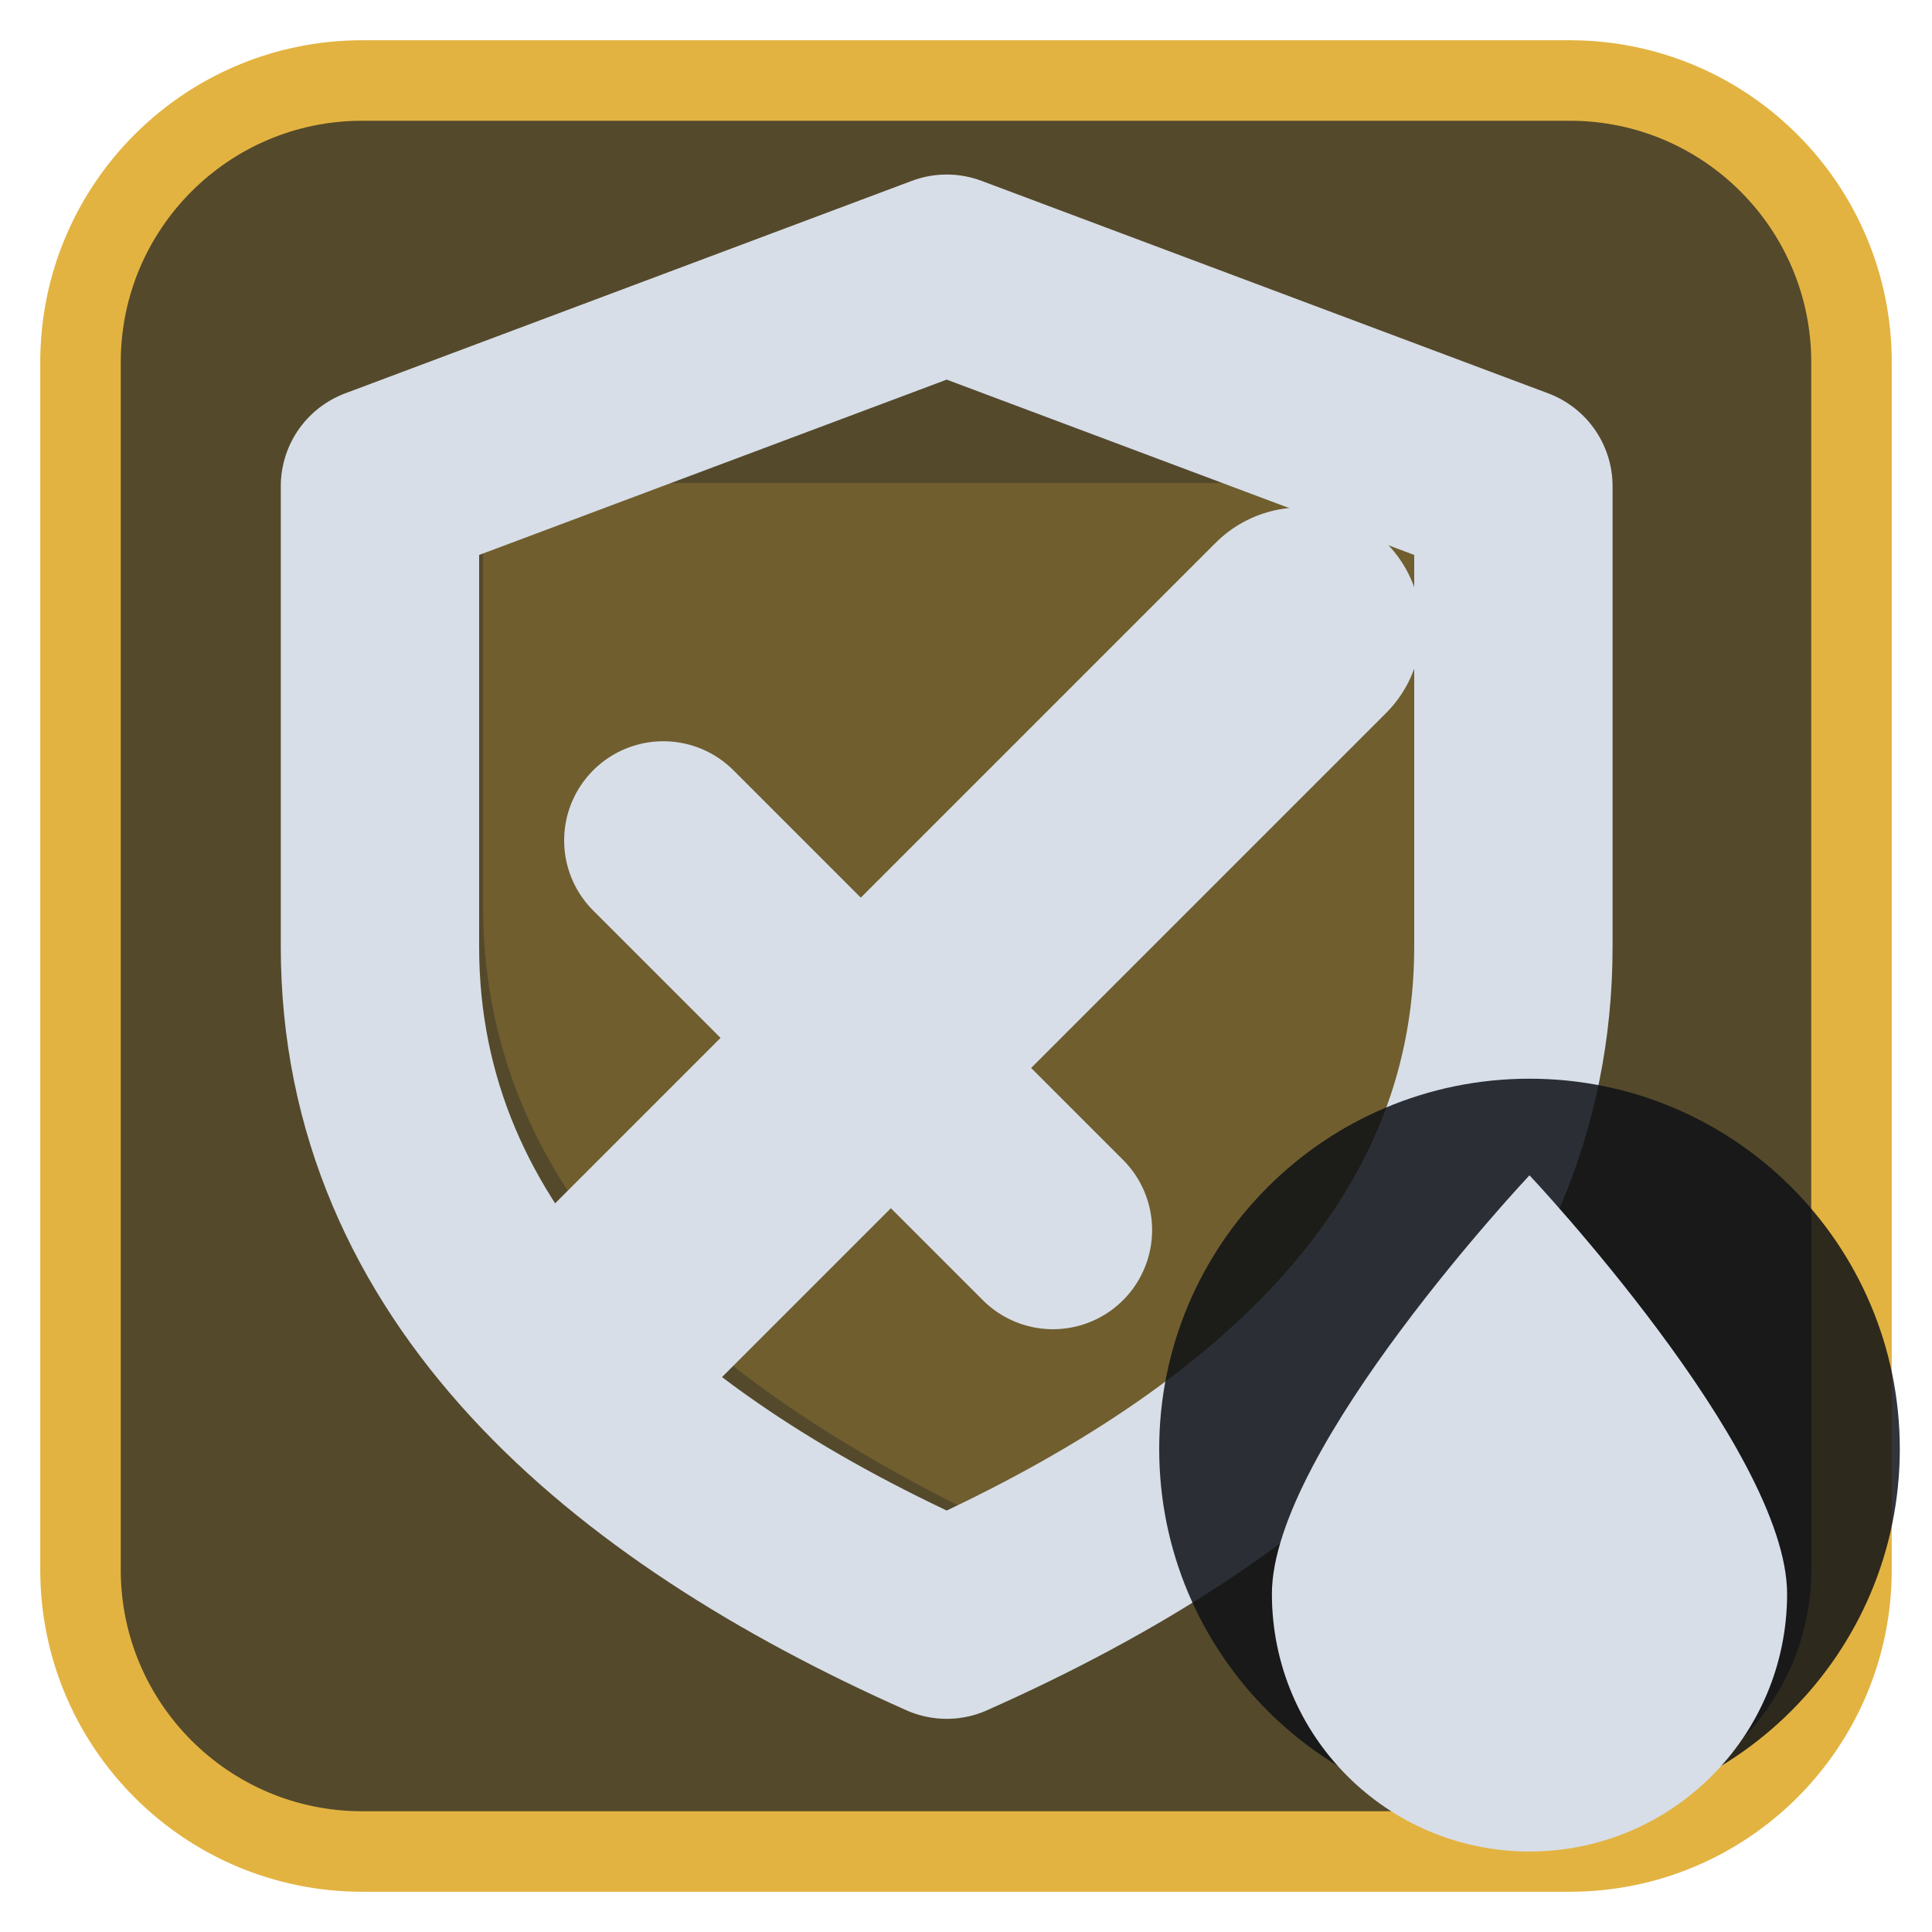
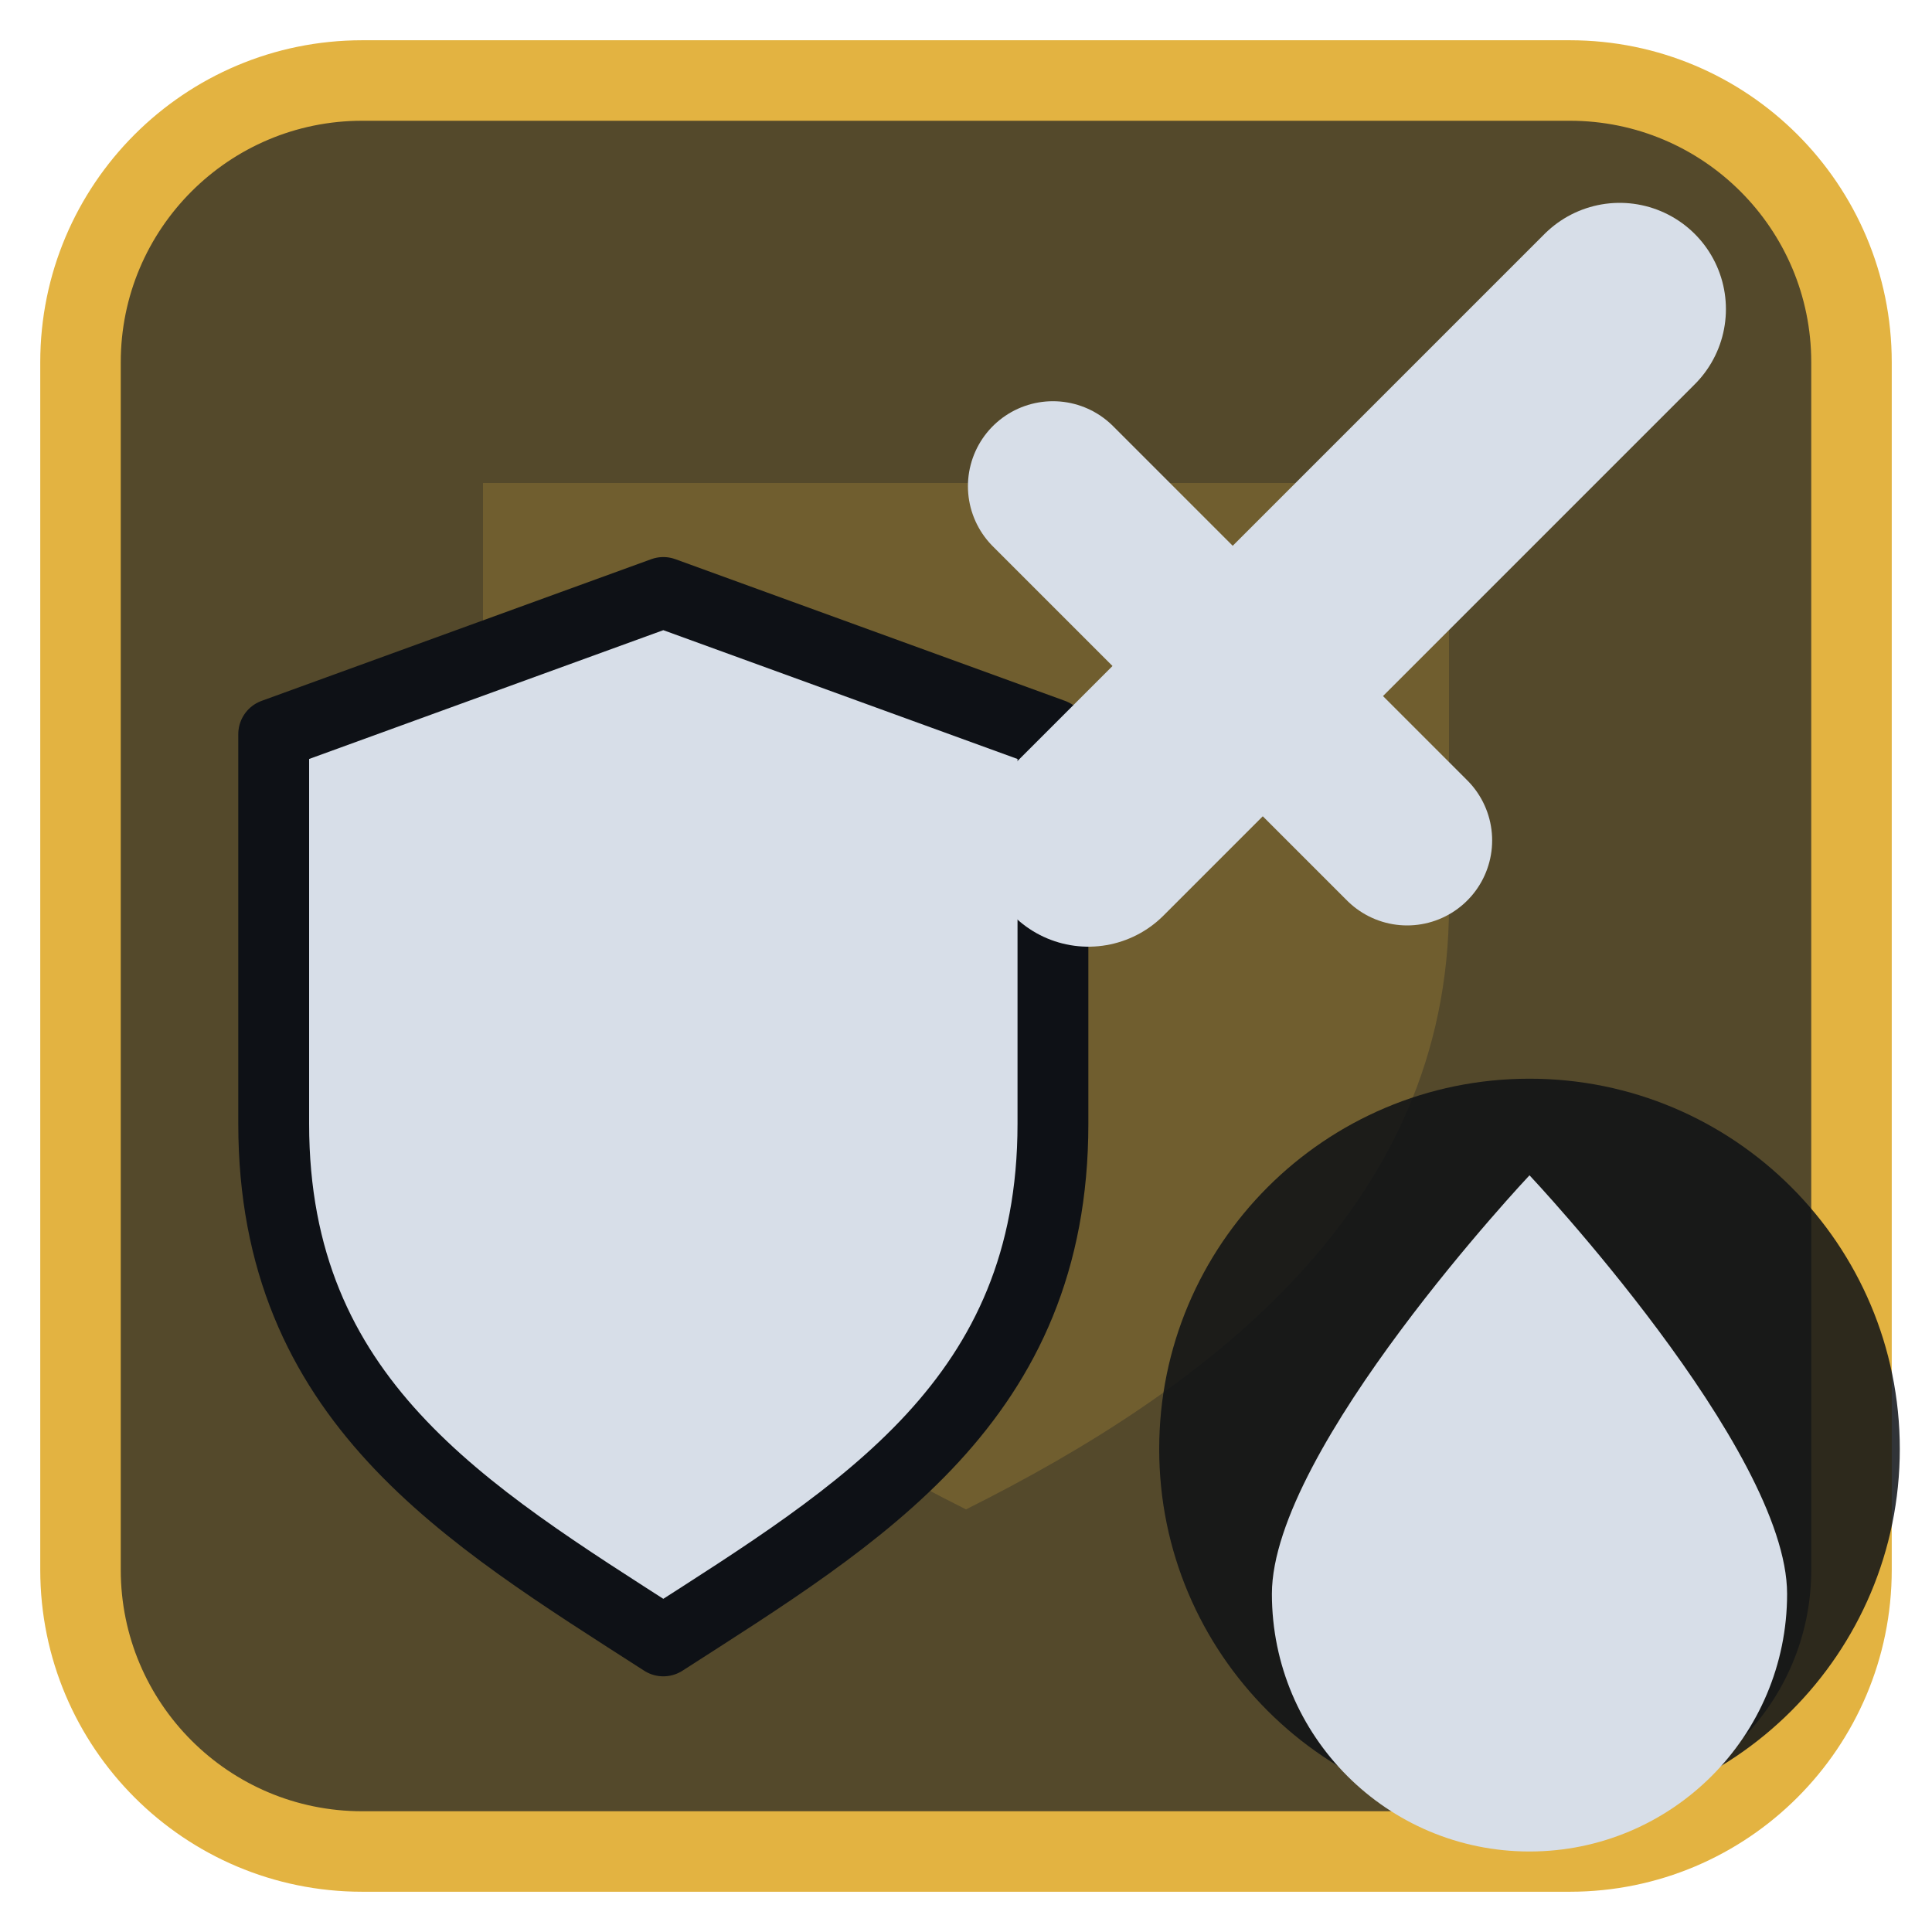
<svg xmlns="http://www.w3.org/2000/svg" viewBox="0 0 24 24" width="24" height="24">
  <rect x="1" y="1" width="22" height="22" rx="3.5" fill="#54492b" stroke="#e3b341" stroke-width="1" />
  <g opacity="0.2" transform="translate(3,3) scale(0.75)">
    <path d="M4 4h16v7c0 5-4 8-8 10-4-2-8-5-8-10z" fill="#e3b341" />
  </g>
  <g transform="translate(1.2,1.2) scale(0.88)">
-     <path d="M12 2.5L20 5.5V12C20 16.5 16.5 19.5 12 21.5C7.5 19.5 4 16.5 4 12V5.5Z" fill="none" stroke="#d7dee8" stroke-width="2.8" stroke-linecap="round" stroke-linejoin="round" />
-     <path d="M7.5 17L17 7.5" fill="none" stroke="#d7dee8" stroke-width="3.4" stroke-linecap="round" stroke-linejoin="round" />
-     <path d="M8 10.5L13.5 16" fill="none" stroke="#d7dee8" stroke-width="2.8" stroke-linecap="round" stroke-linejoin="round" />
+     <path d="M2.5 9L8 7L13.5 9V14.5C13.5 18.4 10.8 20 8 21.8C5.2 20 2.5 18.4 2.5 14.5Z" fill="#d7dee8" stroke="#0e1116" stroke-width="1" stroke-linejoin="round" />
+     <path d="M14 10.5L21.5 3" fill="none" stroke="#d7dee8" stroke-width="3" stroke-linecap="round" stroke-linejoin="round" />
+     <path d="M13.5 5.5L18.5 10.5" fill="none" stroke="#d7dee8" stroke-width="2.4" stroke-linecap="round" stroke-linejoin="round" />
  </g>
  <circle cx="19" cy="18" r="4.6" fill="#0e1116" fill-opacity="0.85" />
  <path d="M19 14.6C19 14.6 15.8 18 15.8 19.8A3.2 3.2 0 0 0 22.2 19.8C22.2 18 19 14.6 19 14.6Z" fill="#d7dee8" />
</svg>
